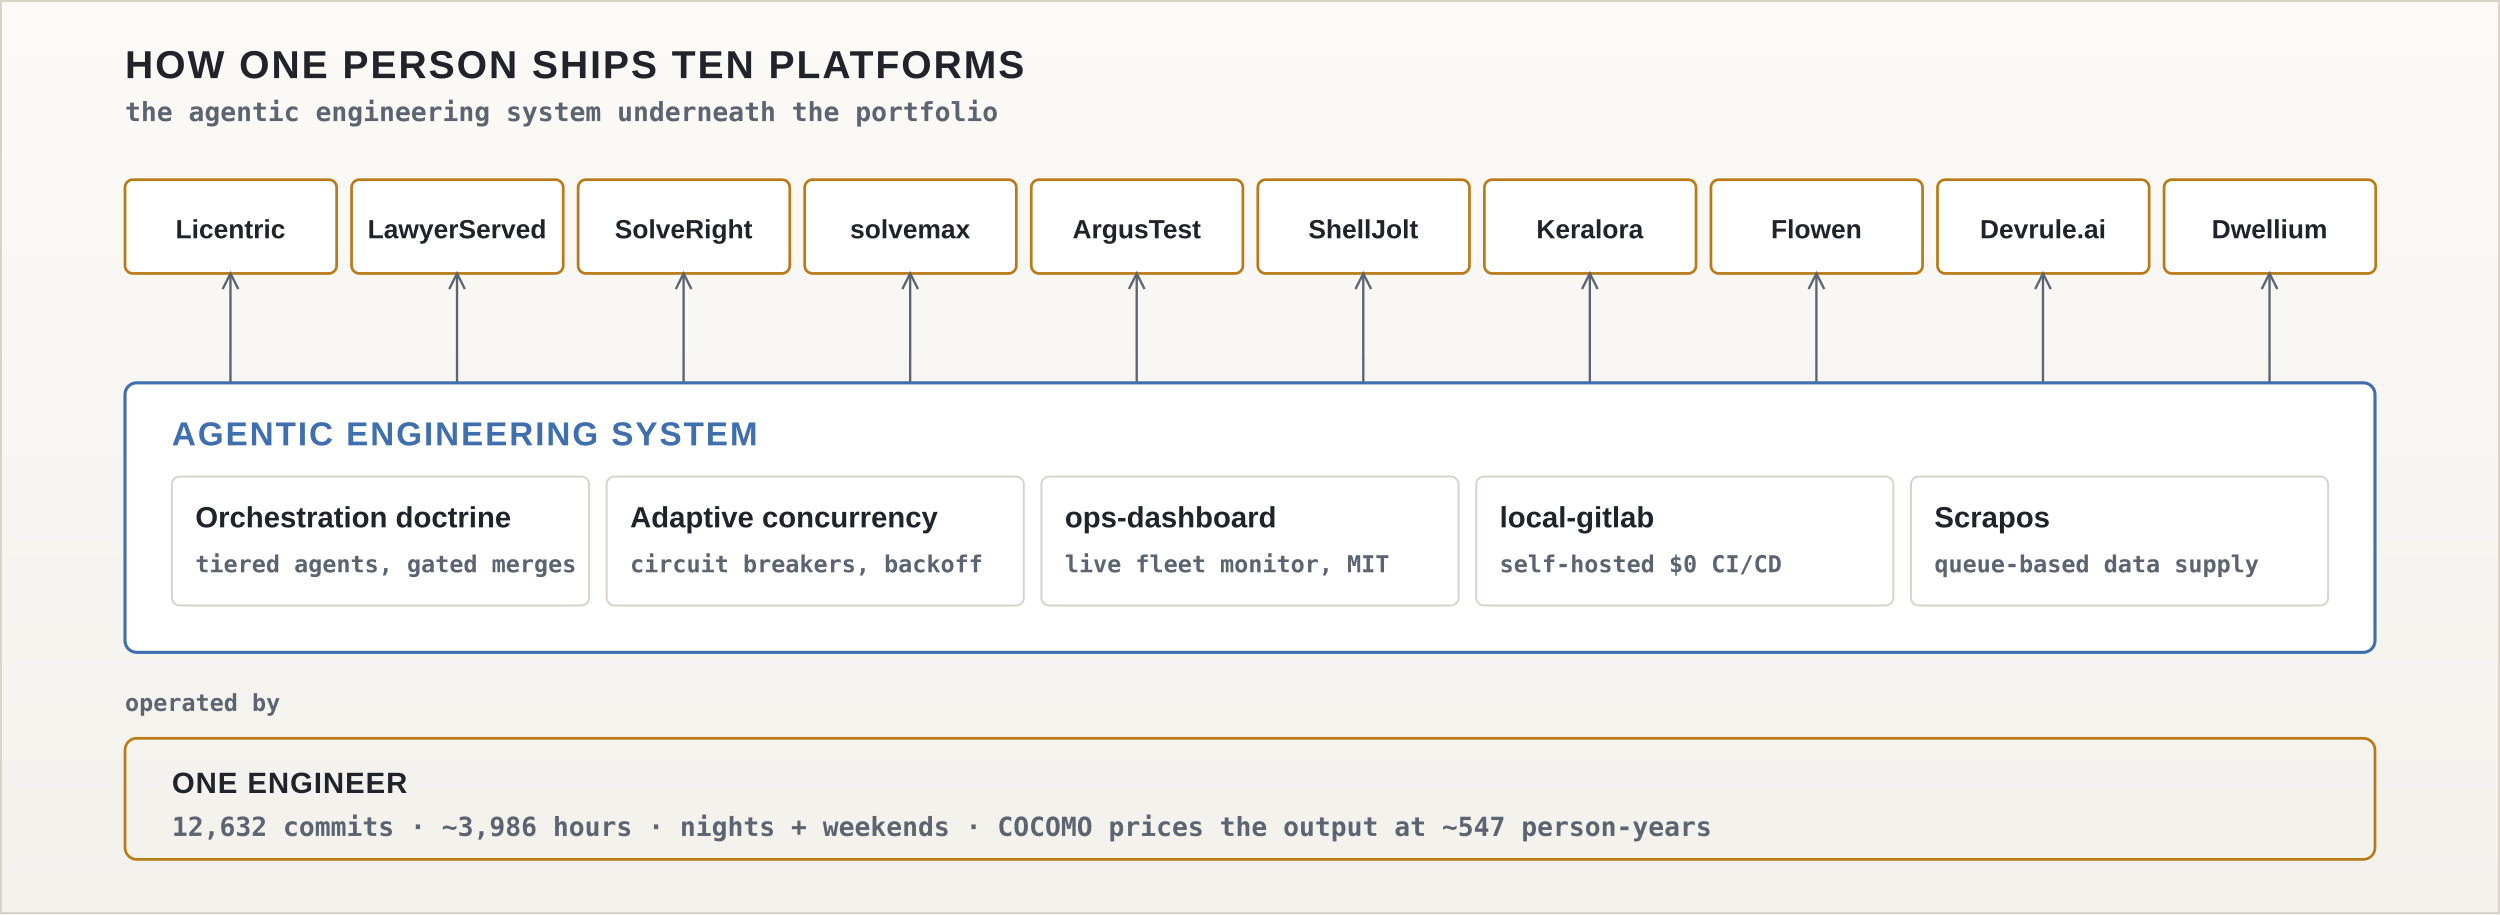
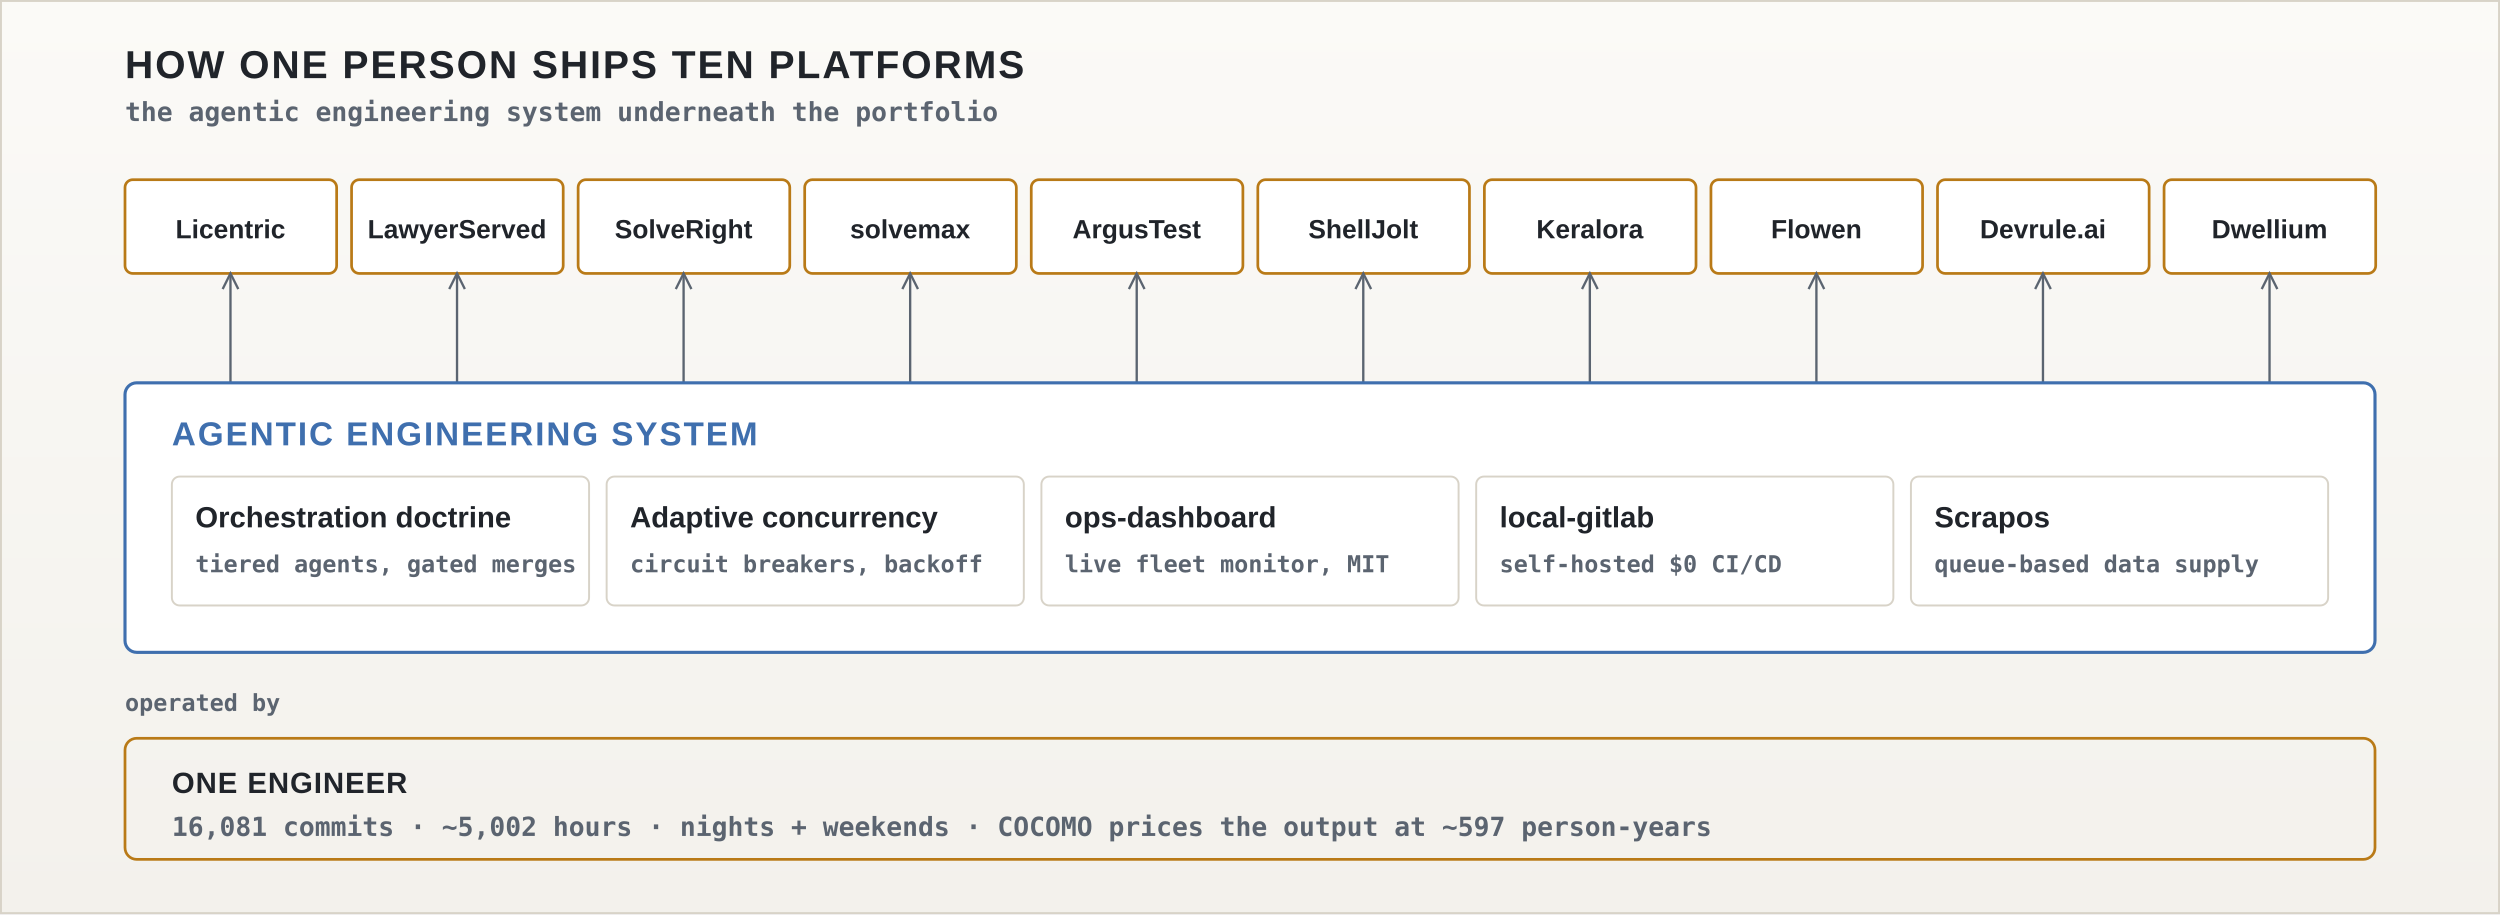
- <svg xmlns="http://www.w3.org/2000/svg" width="1280" height="468" viewBox="0 0 1280 468" role="img" aria-label="Diagram: one engineer operates an agentic engineering system of orchestration doctrine, adaptive concurrency, live fleet monitoring, self-hosted CI and data supply, which ships ten production platforms. 12,632 commits, about 3,986 hours, COCOMO-priced at about 547 person-years.">
+ <svg xmlns="http://www.w3.org/2000/svg" width="1280" height="468" viewBox="0 0 1280 468" role="img" aria-label="Diagram: one engineer operates an agentic engineering system of orchestration doctrine, adaptive concurrency, live fleet monitoring, self-hosted CI and data supply, which ships ten production platforms. 16,081 commits, about 5,002 hours, COCOMO-priced at about 597 person-years.">
  <defs>
    <linearGradient id="g" x1="0" y1="0" x2="0" y2="1">
      <stop offset="0" stop-color="#fbfaf7" />
      <stop offset="1" stop-color="#f3f1ec" />
    </linearGradient>
  </defs>
  <rect width="1280" height="468" fill="url(#g)" />
  <rect x="0.5" y="0.5" width="1279" height="467" fill="none" stroke="#d8d3c8" />
  <text x="64" y="40" font-family="Avenir Next, Helvetica Neue, Arial, sans-serif" font-size="20" font-weight="700" letter-spacing="1" fill="#20242a">HOW ONE PERSON SHIPS TEN PLATFORMS</text>
  <text x="64" y="62" font-family="SF Mono, Menlo, Consolas, monospace" font-size="13.5" font-weight="600" fill="#5b6470">the agentic engineering system underneath the portfolio</text>
  <rect x="64" y="92" width="108.36" height="48" rx="4" fill="#ffffff" stroke="#b97a17" stroke-width="1.4" />
  <text x="118" y="122" font-family="Avenir Next, Helvetica Neue, Arial, sans-serif" font-size="13.5" font-weight="600" fill="#20242a" text-anchor="middle">Licentric</text>
  <rect x="180" y="92" width="108.36" height="48" rx="4" fill="#ffffff" stroke="#b97a17" stroke-width="1.4" />
  <text x="234" y="122" font-family="Avenir Next, Helvetica Neue, Arial, sans-serif" font-size="13.5" font-weight="600" fill="#20242a" text-anchor="middle">LawyerServed</text>
  <rect x="296" y="92" width="108.36" height="48" rx="4" fill="#ffffff" stroke="#b97a17" stroke-width="1.4" />
  <text x="350" y="122" font-family="Avenir Next, Helvetica Neue, Arial, sans-serif" font-size="13.5" font-weight="600" fill="#20242a" text-anchor="middle">SolveRight</text>
  <rect x="412" y="92" width="108.36" height="48" rx="4" fill="#ffffff" stroke="#b97a17" stroke-width="1.4" />
  <text x="466" y="122" font-family="Avenir Next, Helvetica Neue, Arial, sans-serif" font-size="13.5" font-weight="600" fill="#20242a" text-anchor="middle">solvemax</text>
  <rect x="528" y="92" width="108.36" height="48" rx="4" fill="#ffffff" stroke="#b97a17" stroke-width="1.4" />
  <text x="582" y="122" font-family="Avenir Next, Helvetica Neue, Arial, sans-serif" font-size="13.5" font-weight="600" fill="#20242a" text-anchor="middle">ArgusTest</text>
  <rect x="644" y="92" width="108.36" height="48" rx="4" fill="#ffffff" stroke="#b97a17" stroke-width="1.4" />
  <text x="698" y="122" font-family="Avenir Next, Helvetica Neue, Arial, sans-serif" font-size="13.5" font-weight="600" fill="#20242a" text-anchor="middle">ShellJolt</text>
  <rect x="760" y="92" width="108.36" height="48" rx="4" fill="#ffffff" stroke="#b97a17" stroke-width="1.4" />
  <text x="814" y="122" font-family="Avenir Next, Helvetica Neue, Arial, sans-serif" font-size="13.5" font-weight="600" fill="#20242a" text-anchor="middle">Keralora</text>
  <rect x="876" y="92" width="108.36" height="48" rx="4" fill="#ffffff" stroke="#b97a17" stroke-width="1.4" />
  <text x="930" y="122" font-family="Avenir Next, Helvetica Neue, Arial, sans-serif" font-size="13.5" font-weight="600" fill="#20242a" text-anchor="middle">Flowen</text>
  <rect x="992" y="92" width="108.36" height="48" rx="4" fill="#ffffff" stroke="#b97a17" stroke-width="1.4" />
  <text x="1046" y="122" font-family="Avenir Next, Helvetica Neue, Arial, sans-serif" font-size="13.5" font-weight="600" fill="#20242a" text-anchor="middle">Devrule.ai</text>
  <rect x="1108" y="92" width="108.36" height="48" rx="4" fill="#ffffff" stroke="#b97a17" stroke-width="1.4" />
  <text x="1162" y="122" font-family="Avenir Next, Helvetica Neue, Arial, sans-serif" font-size="13.5" font-weight="600" fill="#20242a" text-anchor="middle">Dwellium</text>
  <line x1="118" y1="196" x2="118" y2="140" stroke="#5b6470" stroke-width="1.2" />
  <path d="M 114 148 L 118 140 L 122 148" fill="none" stroke="#5b6470" stroke-width="1.2" />
  <line x1="234" y1="196" x2="234" y2="140" stroke="#5b6470" stroke-width="1.2" />
  <path d="M 230 148 L 234 140 L 238 148" fill="none" stroke="#5b6470" stroke-width="1.2" />
  <line x1="350" y1="196" x2="350" y2="140" stroke="#5b6470" stroke-width="1.2" />
  <path d="M 346 148 L 350 140 L 354 148" fill="none" stroke="#5b6470" stroke-width="1.2" />
  <line x1="466" y1="196" x2="466" y2="140" stroke="#5b6470" stroke-width="1.2" />
  <path d="M 462 148 L 466 140 L 470 148" fill="none" stroke="#5b6470" stroke-width="1.2" />
  <line x1="582" y1="196" x2="582" y2="140" stroke="#5b6470" stroke-width="1.2" />
  <path d="M 578 148 L 582 140 L 586 148" fill="none" stroke="#5b6470" stroke-width="1.2" />
  <line x1="698" y1="196" x2="698" y2="140" stroke="#5b6470" stroke-width="1.2" />
  <path d="M 694 148 L 698 140 L 702 148" fill="none" stroke="#5b6470" stroke-width="1.2" />
  <line x1="814" y1="196" x2="814" y2="140" stroke="#5b6470" stroke-width="1.2" />
  <path d="M 810 148 L 814 140 L 818 148" fill="none" stroke="#5b6470" stroke-width="1.2" />
  <line x1="930" y1="196" x2="930" y2="140" stroke="#5b6470" stroke-width="1.2" />
  <path d="M 926 148 L 930 140 L 934 148" fill="none" stroke="#5b6470" stroke-width="1.2" />
  <line x1="1046" y1="196" x2="1046" y2="140" stroke="#5b6470" stroke-width="1.2" />
  <path d="M 1042 148 L 1046 140 L 1050 148" fill="none" stroke="#5b6470" stroke-width="1.2" />
  <line x1="1162" y1="196" x2="1162" y2="140" stroke="#5b6470" stroke-width="1.2" />
  <path d="M 1158 148 L 1162 140 L 1166 148" fill="none" stroke="#5b6470" stroke-width="1.2" />
  <rect x="64" y="196" width="1152" height="138" rx="6" fill="#ffffff" stroke="#3f6fae" stroke-width="1.6" />
  <text x="88" y="228" font-family="Avenir Next, Helvetica Neue, Arial, sans-serif" font-size="17" font-weight="700" letter-spacing="1" fill="#3f6fae">AGENTIC ENGINEERING SYSTEM</text>
  <rect x="88.0" y="244" width="213.6" height="66" rx="4" fill="none" stroke="#d8d3c8" />
  <text x="100.0" y="270" font-family="Avenir Next, Helvetica Neue, Arial, sans-serif" font-size="15" font-weight="600" fill="#20242a">Orchestration doctrine</text>
  <text x="100.0" y="293" font-family="SF Mono, Menlo, Consolas, monospace" font-size="12" font-weight="600" fill="#5b6470">tiered agents, gated merges</text>
  <rect x="310.6" y="244" width="213.6" height="66" rx="4" fill="none" stroke="#d8d3c8" />
  <text x="322.6" y="270" font-family="Avenir Next, Helvetica Neue, Arial, sans-serif" font-size="15" font-weight="600" fill="#20242a">Adaptive concurrency</text>
  <text x="322.6" y="293" font-family="SF Mono, Menlo, Consolas, monospace" font-size="12" font-weight="600" fill="#5b6470">circuit breakers, backoff</text>
  <rect x="533.2" y="244" width="213.6" height="66" rx="4" fill="none" stroke="#d8d3c8" />
  <text x="545.2" y="270" font-family="Avenir Next, Helvetica Neue, Arial, sans-serif" font-size="15" font-weight="600" fill="#20242a">ops-dashboard</text>
  <text x="545.2" y="293" font-family="SF Mono, Menlo, Consolas, monospace" font-size="12" font-weight="600" fill="#5b6470">live fleet monitor, MIT</text>
  <rect x="755.8" y="244" width="213.6" height="66" rx="4" fill="none" stroke="#d8d3c8" />
  <text x="767.8" y="270" font-family="Avenir Next, Helvetica Neue, Arial, sans-serif" font-size="15" font-weight="600" fill="#20242a">local-gitlab</text>
  <text x="767.8" y="293" font-family="SF Mono, Menlo, Consolas, monospace" font-size="12" font-weight="600" fill="#5b6470">self-hosted $0 CI/CD</text>
  <rect x="978.4" y="244" width="213.6" height="66" rx="4" fill="none" stroke="#d8d3c8" />
  <text x="990.4" y="270" font-family="Avenir Next, Helvetica Neue, Arial, sans-serif" font-size="15" font-weight="600" fill="#20242a">Scrapos</text>
  <text x="990.4" y="293" font-family="SF Mono, Menlo, Consolas, monospace" font-size="12" font-weight="600" fill="#5b6470">queue-based data supply</text>
  <text x="64" y="364" font-family="SF Mono, Menlo, Consolas, monospace" font-size="12" font-weight="600" fill="#5b6470">operated by</text>
  <rect x="64" y="378" width="1152" height="62" rx="6" fill="none" stroke="#b97a17" stroke-width="1.4" />
  <text x="88" y="406" font-family="Avenir Next, Helvetica Neue, Arial, sans-serif" font-size="15" font-weight="700" letter-spacing="0.5" fill="#20242a">ONE ENGINEER</text>
-   <text x="88" y="428" font-family="SF Mono, Menlo, Consolas, monospace" font-size="13.5" font-weight="600" fill="#5b6470">12,632 commits · ~3,986 hours · nights + weekends · COCOMO prices the output at ~547 person-years</text>
+   <text x="88" y="428" font-family="SF Mono, Menlo, Consolas, monospace" font-size="13.5" font-weight="600" fill="#5b6470">16,081 commits · ~5,002 hours · nights + weekends · COCOMO prices the output at ~597 person-years</text>
</svg>
